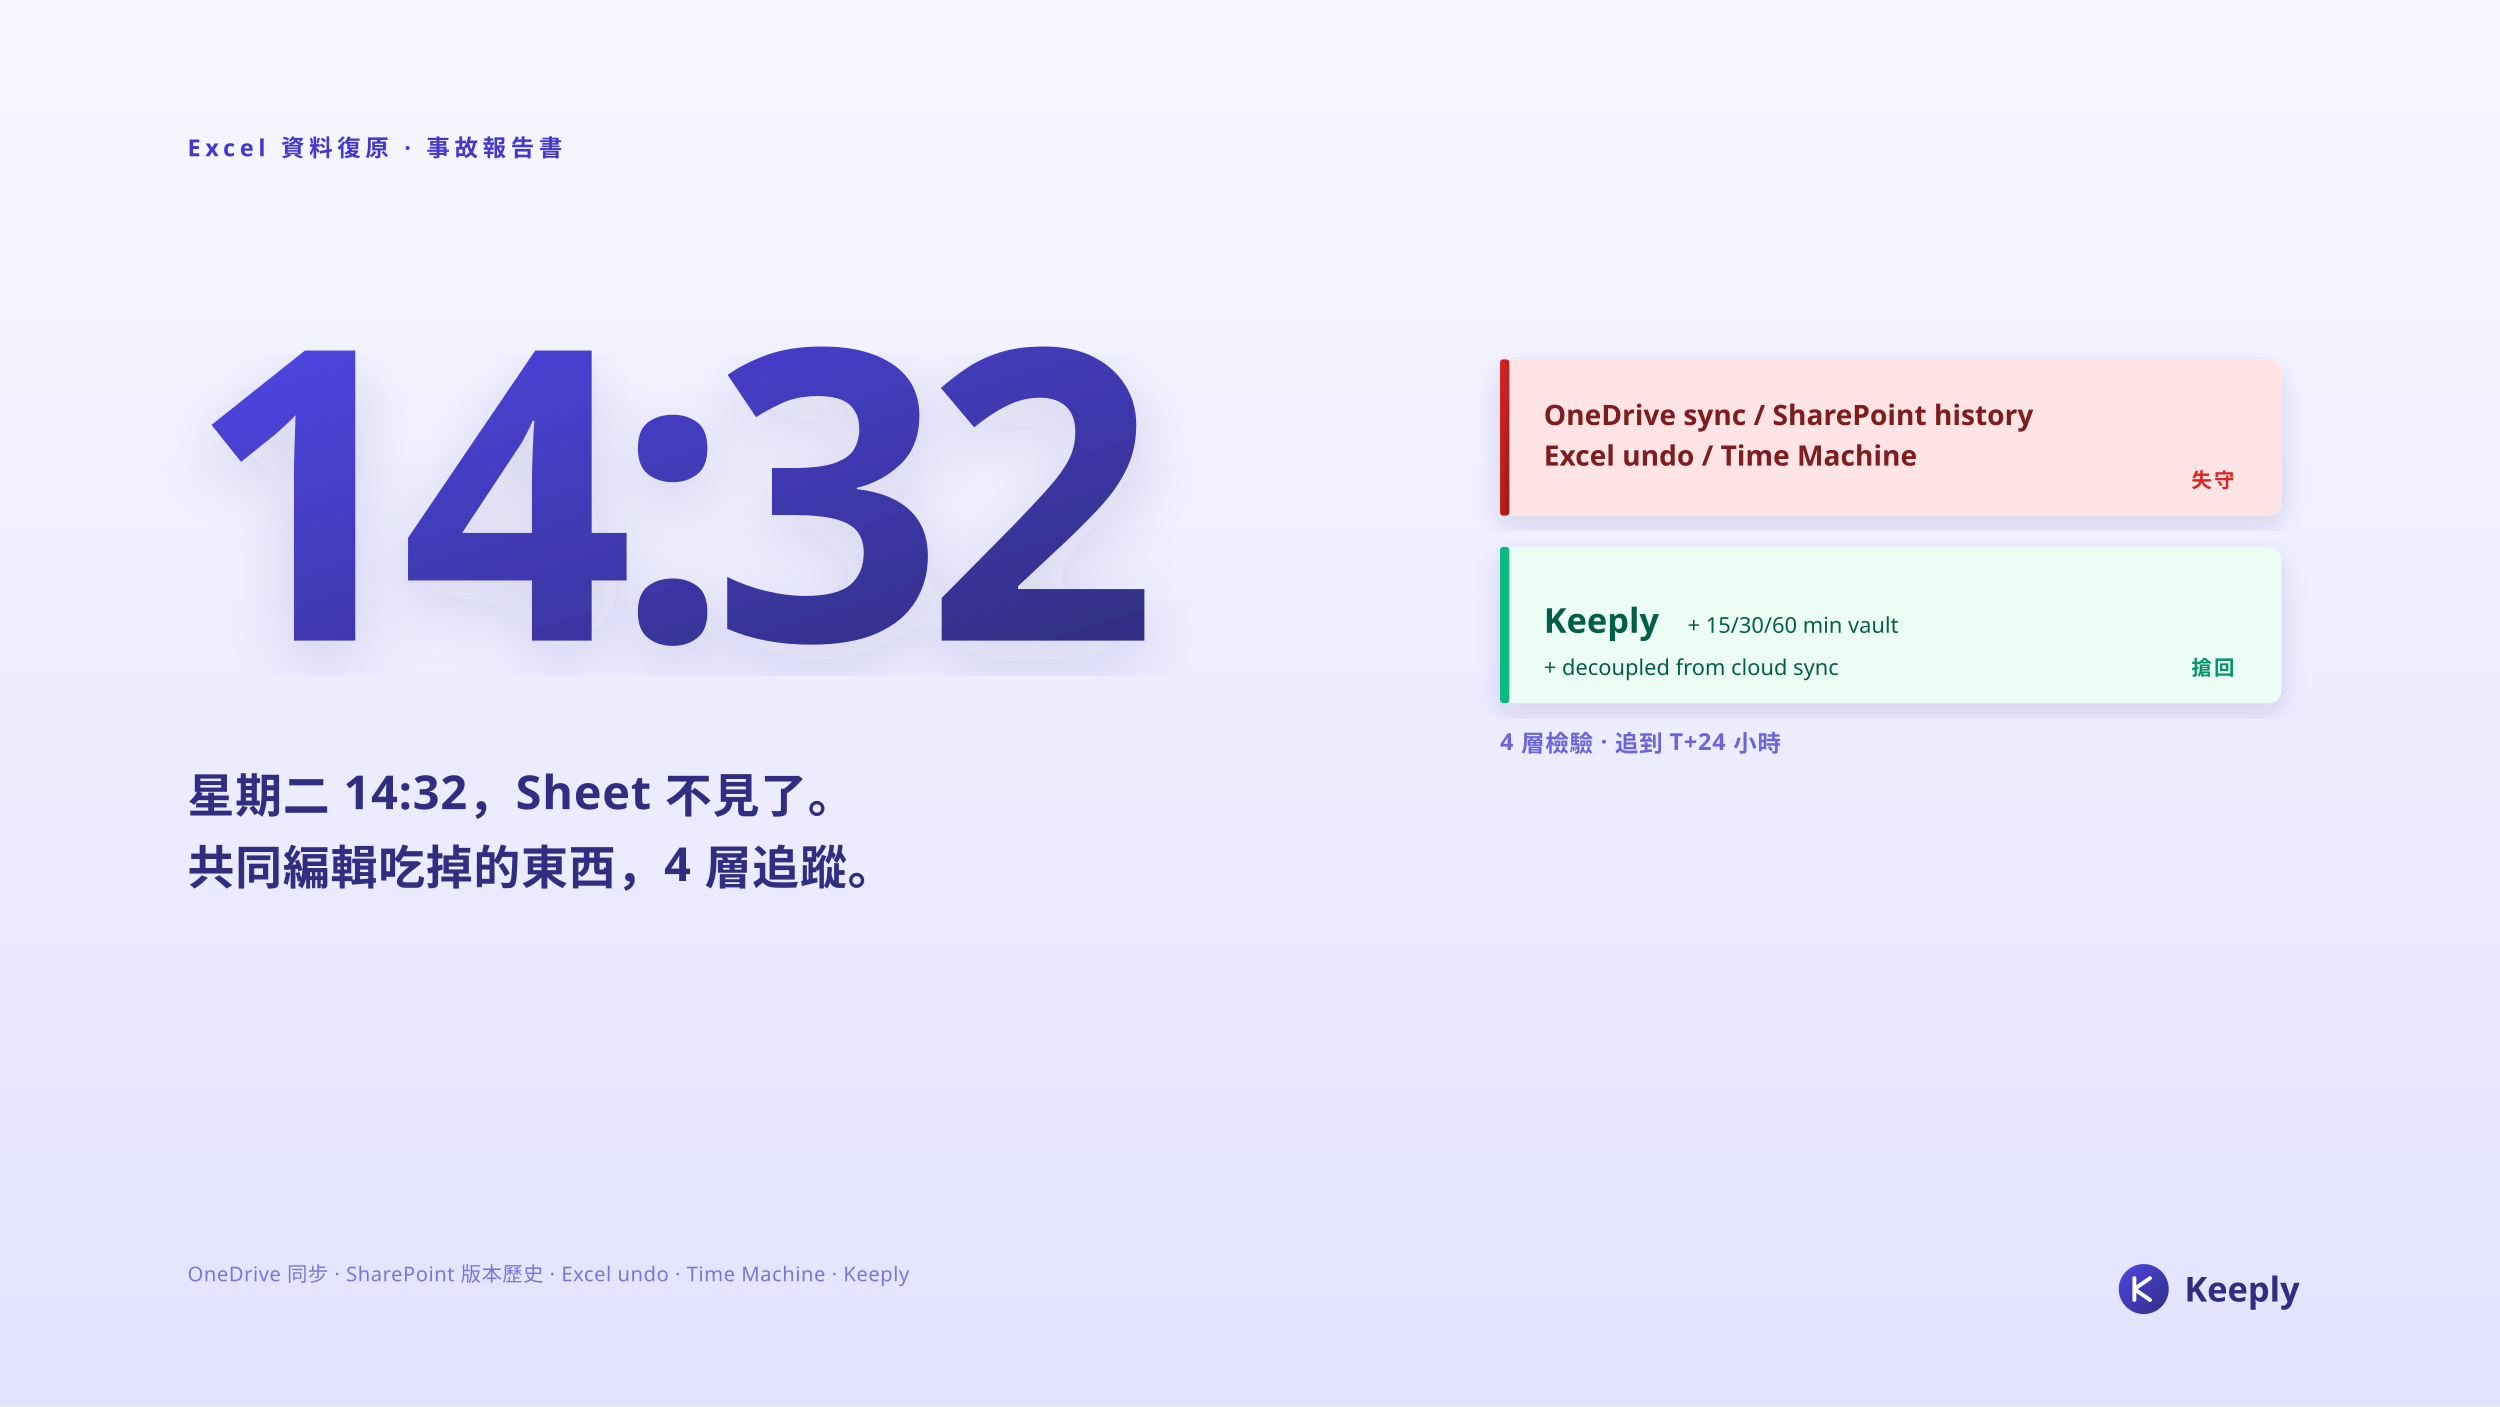
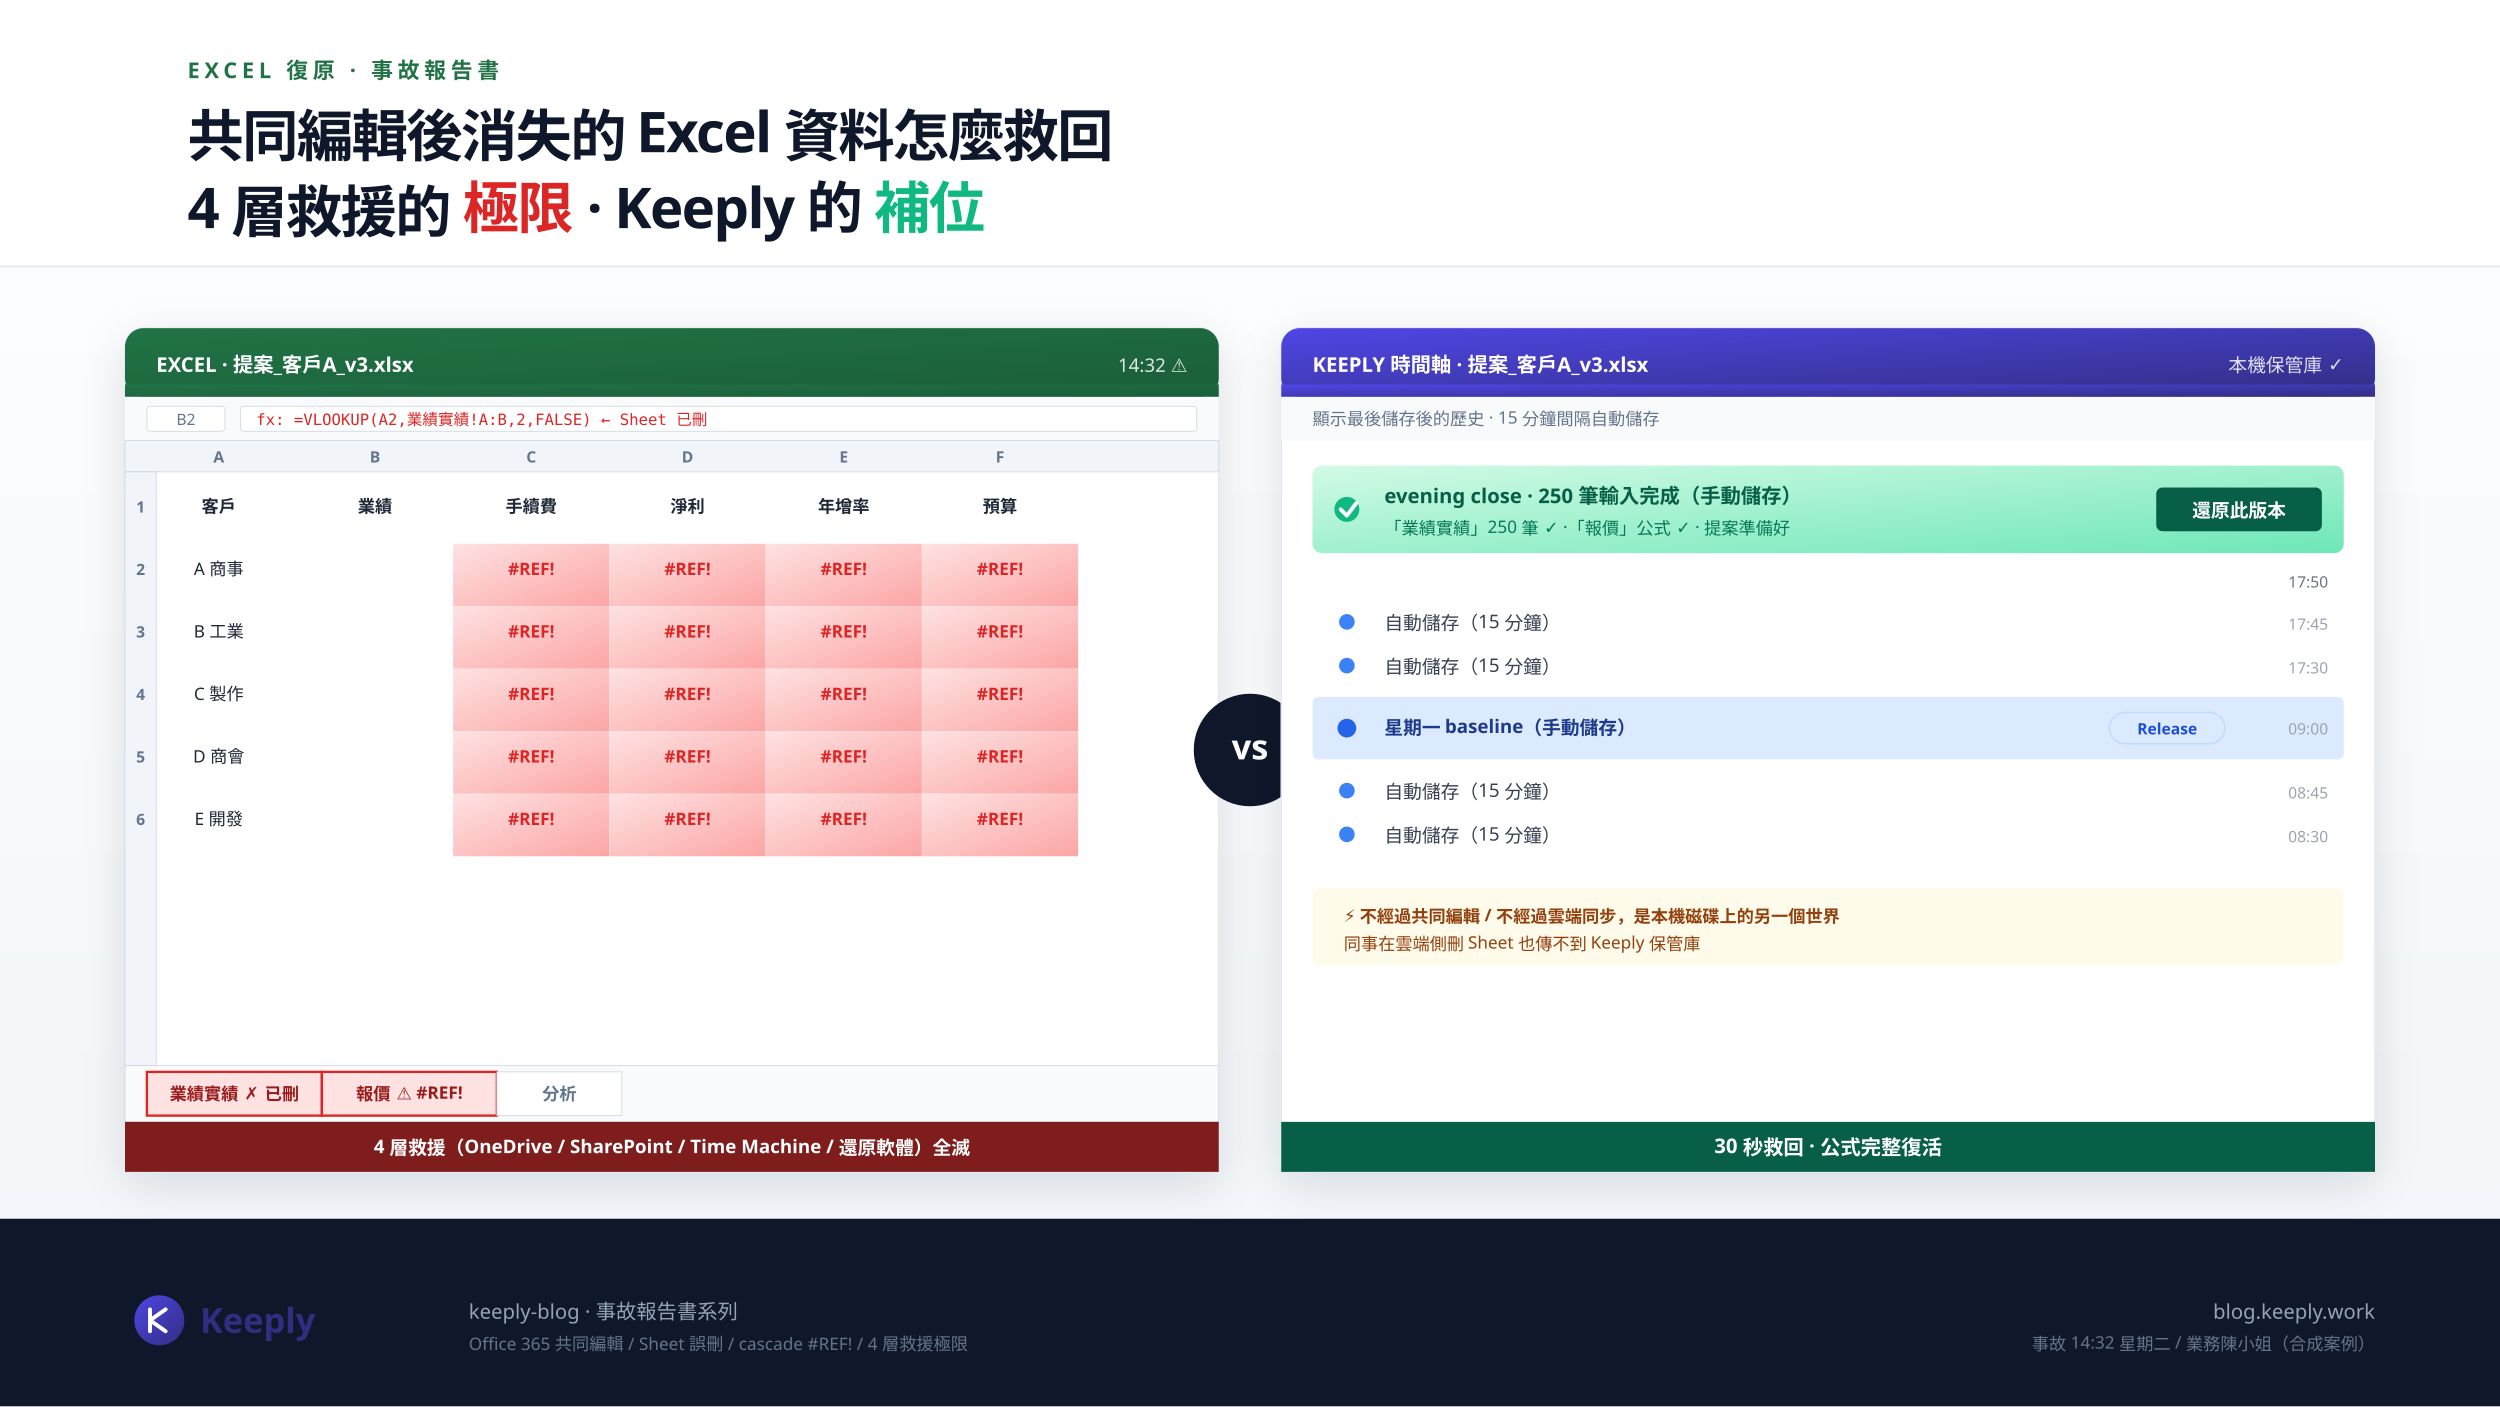
<svg xmlns="http://www.w3.org/2000/svg" viewBox="0 0 1600 900" fill="none" font-family="'Noto Sans TC','PingFang TC','Microsoft JhengHei',system-ui,sans-serif">
  <defs>
-     <linearGradient id="grad-indigo" x1="0" y1="0" x2="1" y2="1">
+     <linearGradient id="paper" x1="0" y1="0" x2="0" y2="1">
+       <stop offset="0" stop-color="#FFFFFF" />
+       <stop offset="1" stop-color="#F1F5F9" />
+     </linearGradient>
+     <linearGradient id="excel-green" x1="0" y1="0" x2="1" y2="1">
+       <stop offset="0" stop-color="#217346" />
+       <stop offset="1" stop-color="#1A5E38" />
+     </linearGradient>
+     <linearGradient id="keeply-indigo" x1="0" y1="0" x2="1" y2="1">
      <stop offset="0" stop-color="#4F46E5" />
      <stop offset="1" stop-color="#312E81" />
    </linearGradient>
-     <linearGradient id="grad-amber" x1="0" y1="0" x2="1" y2="1">
-       <stop offset="0" stop-color="#FFB300" />
-       <stop offset="1" stop-color="#F59E0B" />
+     <linearGradient id="red-warn" x1="0" y1="0" x2="1" y2="1">
+       <stop offset="0" stop-color="#FEE2E2" />
+       <stop offset="1" stop-color="#FCA5A5" />
    </linearGradient>
-     <linearGradient id="grad-paper" x1="0" y1="0" x2="0" y2="1">
-       <stop offset="0" stop-color="#F8F7FF" />
-       <stop offset="1" stop-color="#E4E3FF" />
+     <linearGradient id="green-ok" x1="0" y1="0" x2="1" y2="1">
+       <stop offset="0" stop-color="#D1FAE5" />
+       <stop offset="1" stop-color="#6EE7B7" />
    </linearGradient>
-     <linearGradient id="grad-red" x1="0" y1="0" x2="1" y2="1">
-       <stop offset="0" stop-color="#DC2626" />
-       <stop offset="1" stop-color="#991B1B" />
-     </linearGradient>
-     <symbol id="keeply-lockup" viewBox="0 0 200 50">
-       <circle cx="22" cy="25" r="16" fill="url(#grad-indigo)" />
+     <symbol id="keeply-lockup-big" viewBox="0 0 200 50">
+       <circle cx="22" cy="25" r="16" fill="url(#keeply-indigo)" />
      <path d="M16 18 L16 32 M16 25 L26 18 M16 25 L26 32" stroke="white" stroke-width="2.5" fill="none" stroke-linecap="round" />
      <text x="48" y="33" font-size="22" font-weight="800" fill="#312E81">Keeply</text>
    </symbol>
-     <filter id="hero-shadow" x="-5%" y="-5%" width="110%" height="115%">
-       <feDropShadow dx="0" dy="14" stdDeviation="20" flood-color="#312E81" flood-opacity="0.15" />
-     </filter>
-     <filter id="soft-shadow" x="-10%" y="-10%" width="120%" height="120%">
-       <feDropShadow dx="0" dy="6" stdDeviation="8" flood-color="#312E81" flood-opacity="0.15" />
+     <filter id="card-shadow" x="-5%" y="-5%" width="110%" height="115%">
+       <feDropShadow dx="0" dy="8" stdDeviation="14" flood-color="#0F172A" flood-opacity="0.12" />
    </filter>
  </defs>
-   <rect width="1600" height="900" fill="url(#grad-paper)" />
-   <g transform="translate(120, 100)">
-     <text x="0" y="0" font-size="15" font-weight="700" fill="#4338CA" letter-spacing="3">Excel 資料復原 · 事故報告書</text>
+   <rect width="1600" height="900" fill="url(#paper)" />
+   <g transform="translate(0, 0)">
+     <rect width="1600" height="170" fill="white" />
+     <text x="120" y="50" font-size="14" font-weight="700" fill="#217346" letter-spacing="3">EXCEL 復原 · 事故報告書</text>
+     <text x="120" y="100" font-size="36" font-weight="900" fill="#0F172A" letter-spacing="-1">共同編輯後消失的 Excel 資料怎麼救回</text>
+     <text x="120" y="146" font-size="36" font-weight="900" fill="#0F172A" letter-spacing="-1">4 層救援的 <tspan fill="#DC2626">極限</tspan> · Keeply 的 <tspan fill="#10B981">補位</tspan>
+     </text>
  </g>
-   <g transform="translate(120, 410)" filter="url(#hero-shadow)">
-     <text x="0" y="0" font-size="260" font-weight="900" fill="url(#grad-indigo)" letter-spacing="-12">14:32</text>
+   <rect x="0" y="170" width="1600" height="1" fill="#E2E8F0" />
+   <g transform="translate(80, 210)">
+     <rect width="700" height="540" fill="white" stroke="#E2E8F0" stroke-width="1" rx="12" filter="url(#card-shadow)" />
+     <rect x="0" y="0" width="700" height="44" fill="url(#excel-green)" rx="12" />
+     <rect x="0" y="36" width="700" height="8" fill="url(#excel-green)" />
+     <text x="20" y="28" font-size="13" font-weight="700" fill="white">EXCEL · 提案_客戶A_v3.xlsx</text>
+     <text x="680" y="28" font-size="12" font-weight="500" fill="white" opacity="0.85" text-anchor="end">14:32 ⚠</text>
+     <rect x="0" y="44" width="700" height="28" fill="#F8FAFC" />
+     <rect x="14" y="50" width="50" height="16" fill="white" stroke="#CBD5E1" stroke-width="0.5" rx="2" />
+     <text x="39" y="62" font-size="10" fill="#64748B" text-anchor="middle">B2</text>
+     <rect x="74" y="50" width="612" height="16" fill="white" stroke="#CBD5E1" stroke-width="0.5" rx="2" />
+     <text x="84" y="62" font-size="10" fill="#DC2626" font-family="ui-monospace,monospace">fx: =VLOOKUP(A2,業績實績!A:B,2,FALSE) ← Sheet 已刪</text>
+     <rect x="0" y="72" width="700" height="20" fill="#F1F5F9" stroke="#CBD5E1" stroke-width="0.5" />
+     <g font-size="10" font-weight="600" fill="#64748B">
+       <text x="60" y="86" text-anchor="middle">A</text>
+       <text x="160" y="86" text-anchor="middle">B</text>
+       <text x="260" y="86" text-anchor="middle">C</text>
+       <text x="360" y="86" text-anchor="middle">D</text>
+       <text x="460" y="86" text-anchor="middle">E</text>
+       <text x="560" y="86" text-anchor="middle">F</text>
+     </g>
+     <rect x="0" y="92" width="20" height="380" fill="#F1F5F9" stroke="#CBD5E1" stroke-width="0.5" />
+     <g font-size="10" font-weight="600" fill="#64748B">
+       <text x="10" y="118" text-anchor="middle">1</text>
+       <text x="10" y="158" text-anchor="middle">2</text>
+       <text x="10" y="198" text-anchor="middle">3</text>
+       <text x="10" y="238" text-anchor="middle">4</text>
+       <text x="10" y="278" text-anchor="middle">5</text>
+       <text x="10" y="318" text-anchor="middle">6</text>
+     </g>
+     <g font-size="11" font-weight="700" fill="#1F2937">
+       <text x="60" y="118" text-anchor="middle">客戶</text>
+       <text x="160" y="118" text-anchor="middle">業績</text>
+       <text x="260" y="118" text-anchor="middle">手續費</text>
+       <text x="360" y="118" text-anchor="middle">淨利</text>
+       <text x="460" y="118" text-anchor="middle">年增率</text>
+       <text x="560" y="118" text-anchor="middle">預算</text>
+     </g>
+     <g font-size="11" fill="#1F2937">
+       <text x="60" y="158" text-anchor="middle">A 商事</text>
+       <text x="60" y="198" text-anchor="middle">B 工業</text>
+       <text x="60" y="238" text-anchor="middle">C 製作</text>
+       <text x="60" y="278" text-anchor="middle">D 商會</text>
+       <text x="60" y="318" text-anchor="middle">E 開發</text>
+     </g>
+     <g font-size="11" font-weight="700" fill="#DC2626">
+       <rect x="210" y="138" width="100" height="40" fill="url(#red-warn)" />
+       <text x="260" y="158" text-anchor="middle">#REF!</text>
+       <rect x="210" y="178" width="100" height="40" fill="url(#red-warn)" />
+       <text x="260" y="198" text-anchor="middle">#REF!</text>
+       <rect x="210" y="218" width="100" height="40" fill="url(#red-warn)" />
+       <text x="260" y="238" text-anchor="middle">#REF!</text>
+       <rect x="210" y="258" width="100" height="40" fill="url(#red-warn)" />
+       <text x="260" y="278" text-anchor="middle">#REF!</text>
+       <rect x="210" y="298" width="100" height="40" fill="url(#red-warn)" />
+       <text x="260" y="318" text-anchor="middle">#REF!</text>
+       <rect x="310" y="138" width="100" height="40" fill="url(#red-warn)" />
+       <text x="360" y="158" text-anchor="middle">#REF!</text>
+       <rect x="310" y="178" width="100" height="40" fill="url(#red-warn)" />
+       <text x="360" y="198" text-anchor="middle">#REF!</text>
+       <rect x="310" y="218" width="100" height="40" fill="url(#red-warn)" />
+       <text x="360" y="238" text-anchor="middle">#REF!</text>
+       <rect x="310" y="258" width="100" height="40" fill="url(#red-warn)" />
+       <text x="360" y="278" text-anchor="middle">#REF!</text>
+       <rect x="310" y="298" width="100" height="40" fill="url(#red-warn)" />
+       <text x="360" y="318" text-anchor="middle">#REF!</text>
+       <rect x="410" y="138" width="100" height="40" fill="url(#red-warn)" />
+       <text x="460" y="158" text-anchor="middle">#REF!</text>
+       <rect x="410" y="178" width="100" height="40" fill="url(#red-warn)" />
+       <text x="460" y="198" text-anchor="middle">#REF!</text>
+       <rect x="410" y="218" width="100" height="40" fill="url(#red-warn)" />
+       <text x="460" y="238" text-anchor="middle">#REF!</text>
+       <rect x="410" y="258" width="100" height="40" fill="url(#red-warn)" />
+       <text x="460" y="278" text-anchor="middle">#REF!</text>
+       <rect x="410" y="298" width="100" height="40" fill="url(#red-warn)" />
+       <text x="460" y="318" text-anchor="middle">#REF!</text>
+       <rect x="510" y="138" width="100" height="40" fill="url(#red-warn)" />
+       <text x="560" y="158" text-anchor="middle">#REF!</text>
+       <rect x="510" y="178" width="100" height="40" fill="url(#red-warn)" />
+       <text x="560" y="198" text-anchor="middle">#REF!</text>
+       <rect x="510" y="218" width="100" height="40" fill="url(#red-warn)" />
+       <text x="560" y="238" text-anchor="middle">#REF!</text>
+       <rect x="510" y="258" width="100" height="40" fill="url(#red-warn)" />
+       <text x="560" y="278" text-anchor="middle">#REF!</text>
+       <rect x="510" y="298" width="100" height="40" fill="url(#red-warn)" />
+       <text x="560" y="318" text-anchor="middle">#REF!</text>
+     </g>
+     <rect x="0" y="472" width="700" height="36" fill="#F8FAFC" stroke="#CBD5E1" stroke-width="0.5" />
+     <g font-size="11" font-weight="600">
+       <rect x="14" y="476" width="112" height="28" fill="#FEE2E2" stroke="#DC2626" stroke-width="1.5" />
+       <text x="70" y="494" fill="#991B1B" text-anchor="middle">業績實績 ✗ 已刪</text>
+       <rect x="126" y="476" width="112" height="28" fill="#FEE2E2" stroke="#DC2626" stroke-width="1.5" />
+       <text x="182" y="494" fill="#991B1B" text-anchor="middle">報價 ⚠ #REF!</text>
+       <rect x="238" y="476" width="80" height="28" fill="white" stroke="#CBD5E1" stroke-width="0.5" />
+       <text x="278" y="494" fill="#64748B" text-anchor="middle">分析</text>
+     </g>
+     <rect x="0" y="508" width="700" height="32" fill="#7F1D1D" />
+     <text x="350" y="528" font-size="12" font-weight="700" fill="white" text-anchor="middle">4 層救援（OneDrive / SharePoint / Time Machine / 還原軟體）全滅</text>
  </g>
-   <g transform="translate(120, 520)">
-     <text x="0" y="0" font-size="30" font-weight="800" fill="#312E81" letter-spacing="0.5">星期二 14:32，Sheet 不見了。</text>
-     <text x="0" y="46" font-size="30" font-weight="800" fill="#312E81" letter-spacing="0.5">共同編輯吃掉的東西，4 層追蹤。</text>
+   <g transform="translate(800, 480)">
+     <circle cx="0" cy="0" r="36" fill="#0F172A" />
+     <text x="0" y="6" font-size="22" font-weight="900" fill="white" text-anchor="middle">vs</text>
  </g>
-   <g transform="translate(960, 230)">
-     <g transform="translate(0, 0)" filter="url(#soft-shadow)">
-       <rect width="500" height="100" fill="#FFE4E6" rx="8" />
-       <rect x="0" y="0" width="6" height="100" fill="url(#grad-red)" rx="2" />
-       <text x="28" y="42" font-size="18" font-weight="700" fill="#7F1D1D">OneDrive sync / SharePoint history</text>
-       <text x="28" y="68" font-size="18" font-weight="700" fill="#7F1D1D">Excel undo / Time Machine</text>
-       <text x="470" y="82" font-size="13" font-weight="700" fill="#DC2626" letter-spacing="1.5" text-anchor="end">失守</text>
+   <g transform="translate(820, 210)">
+     <rect width="700" height="540" fill="white" stroke="#E2E8F0" stroke-width="1" rx="12" filter="url(#card-shadow)" />
+     <rect x="0" y="0" width="700" height="44" fill="url(#keeply-indigo)" rx="12" />
+     <rect x="0" y="36" width="700" height="8" fill="url(#keeply-indigo)" />
+     <text x="20" y="28" font-size="13" font-weight="700" fill="white">KEEPLY 時間軸 · 提案_客戶A_v3.xlsx</text>
+     <text x="680" y="28" font-size="12" font-weight="500" fill="white" opacity="0.85" text-anchor="end">本機保管庫 ✓</text>
+     <rect x="0" y="44" width="700" height="28" fill="#F8FAFC" />
+     <text x="20" y="62" font-size="11" fill="#64748B">顯示最後儲存後的歷史 · 15 分鐘間隔自動儲存</text>
+     <g transform="translate(20, 88)" font-family="'Noto Sans TC','PingFang TC','Microsoft JhengHei',system-ui,sans-serif">
+       <rect x="0" y="0" width="660" height="56" fill="url(#green-ok)" rx="6" />
+       <circle cx="22" cy="28" r="8" fill="#10B981" />
+       <path d="M18 28 L22 32 L28 24" stroke="white" stroke-width="2.5" fill="none" stroke-linecap="round" stroke-linejoin="round" />
+       <text x="46" y="24" font-size="13" font-weight="700" fill="#065F46">evening close · 250 筆輸入完成（手動儲存）</text>
+       <text x="46" y="44" font-size="11" fill="#047857">「業績實績」250 筆 ✓ ·「報價」公式 ✓ · 提案準備好</text>
+       <rect x="540" y="14" width="106" height="28" fill="#065F46" rx="4" />
+       <text x="593" y="33" font-size="12" font-weight="700" fill="white" text-anchor="middle">還原此版本</text>
+       <text x="650" y="78" font-size="10" fill="#6B7280" text-anchor="end">17:50</text>
+       <circle cx="22" cy="100" r="5" fill="#3B82F6" />
+       <text x="46" y="105" font-size="12" fill="#374151">自動儲存（15 分鐘）</text>
+       <text x="650" y="105" font-size="10" fill="#9CA3AF" text-anchor="end">17:45</text>
+       <circle cx="22" cy="128" r="5" fill="#3B82F6" />
+       <text x="46" y="133" font-size="12" fill="#374151">自動儲存（15 分鐘）</text>
+       <text x="650" y="133" font-size="10" fill="#9CA3AF" text-anchor="end">17:30</text>
+       <rect x="0" y="148" width="660" height="40" fill="#DBEAFE" rx="4" />
+       <circle cx="22" cy="168" r="6" fill="#2563EB" />
+       <text x="46" y="172" font-size="12" font-weight="600" fill="#1E3A8A">星期一 baseline（手動儲存）</text>
+       <rect x="510" y="158" width="74" height="20" rx="10" fill="#DBEAFE" stroke="#BFDBFE" stroke-width="1" />
+       <text x="547" y="172" font-size="10" font-weight="600" fill="#1D4ED8" text-anchor="middle">Release</text>
+       <text x="650" y="172" font-size="10" fill="#9CA3AF" text-anchor="end">09:00</text>
+       <circle cx="22" cy="208" r="5" fill="#3B82F6" />
+       <text x="46" y="213" font-size="12" fill="#374151">自動儲存（15 分鐘）</text>
+       <text x="650" y="213" font-size="10" fill="#9CA3AF" text-anchor="end">08:45</text>
+       <circle cx="22" cy="236" r="5" fill="#3B82F6" />
+       <text x="46" y="241" font-size="12" fill="#374151">自動儲存（15 分鐘）</text>
+       <text x="650" y="241" font-size="10" fill="#9CA3AF" text-anchor="end">08:30</text>
+       <rect x="0" y="270" width="660" height="50" fill="#FFFBEB" rx="6" />
+       <text x="20" y="292" font-size="11" font-weight="600" fill="#92400E">⚡ 不經過共同編輯 / 不經過雲端同步，是本機磁碟上的另一個世界</text>
+       <text x="20" y="310" font-size="11" fill="#92400E">同事在雲端側刪 Sheet 也傳不到 Keeply 保管庫</text>
    </g>
-     <g transform="translate(0, 120)" filter="url(#soft-shadow)">
-       <rect width="500" height="100" fill="#ECFDF5" rx="8" />
-       <rect x="0" y="0" width="6" height="100" fill="#10B981" rx="2" />
-       <text x="28" y="55" font-size="22" font-weight="800" fill="#065F46">Keeply</text>
-       <text x="120" y="55" font-size="14" font-weight="500" fill="#065F46">+ 15/30/60 min vault</text>
-       <text x="28" y="82" font-size="14" font-weight="500" fill="#065F46">+ decoupled from cloud sync</text>
-       <text x="470" y="82" font-size="13" font-weight="700" fill="#059669" letter-spacing="1.5" text-anchor="end">搶回</text>
-     </g>
-     <g transform="translate(0, 250)">
-       <text x="0" y="0" font-size="15" font-weight="600" fill="#4338CA" opacity="0.75" letter-spacing="0.5">4 層檢驗 · 追到 T+24 小時</text>
-     </g>
+     <rect x="0" y="508" width="700" height="32" fill="#065F46" />
+     <text x="350" y="528" font-size="13" font-weight="700" fill="white" text-anchor="middle">30 秒救回 · 公式完整復活</text>
  </g>
-   <use href="#keeply-lockup" x="1350" y="800" width="200" height="50" />
-   <g transform="translate(120, 820)">
-     <text x="0" y="0" font-size="13" font-weight="500" fill="#4338CA" opacity="0.65" letter-spacing="0.3">OneDrive 同步 · SharePoint 版本歷史 · Excel undo · Time Machine · Keeply</text>
-   </g>
+   <rect x="0" y="780" width="1600" height="120" fill="#0F172A" />
+   <use href="#keeply-lockup-big" x="80" y="820" width="200" height="50" />
+   <text x="300" y="844" font-size="13" font-weight="500" fill="#94A3B8">keeply-blog · 事故報告書系列</text>
+   <text x="300" y="864" font-size="11" font-weight="400" fill="#64748B">Office 365 共同編輯 / Sheet 誤刪 / cascade #REF! / 4 層救援極限</text>
+   <text x="1520" y="844" font-size="13" font-weight="500" fill="#94A3B8" text-anchor="end">blog.keeply.work</text>
+   <text x="1520" y="864" font-size="11" font-weight="400" fill="#64748B" text-anchor="end">事故 14:32 星期二 / 業務陳小姐（合成案例）</text>
</svg>
